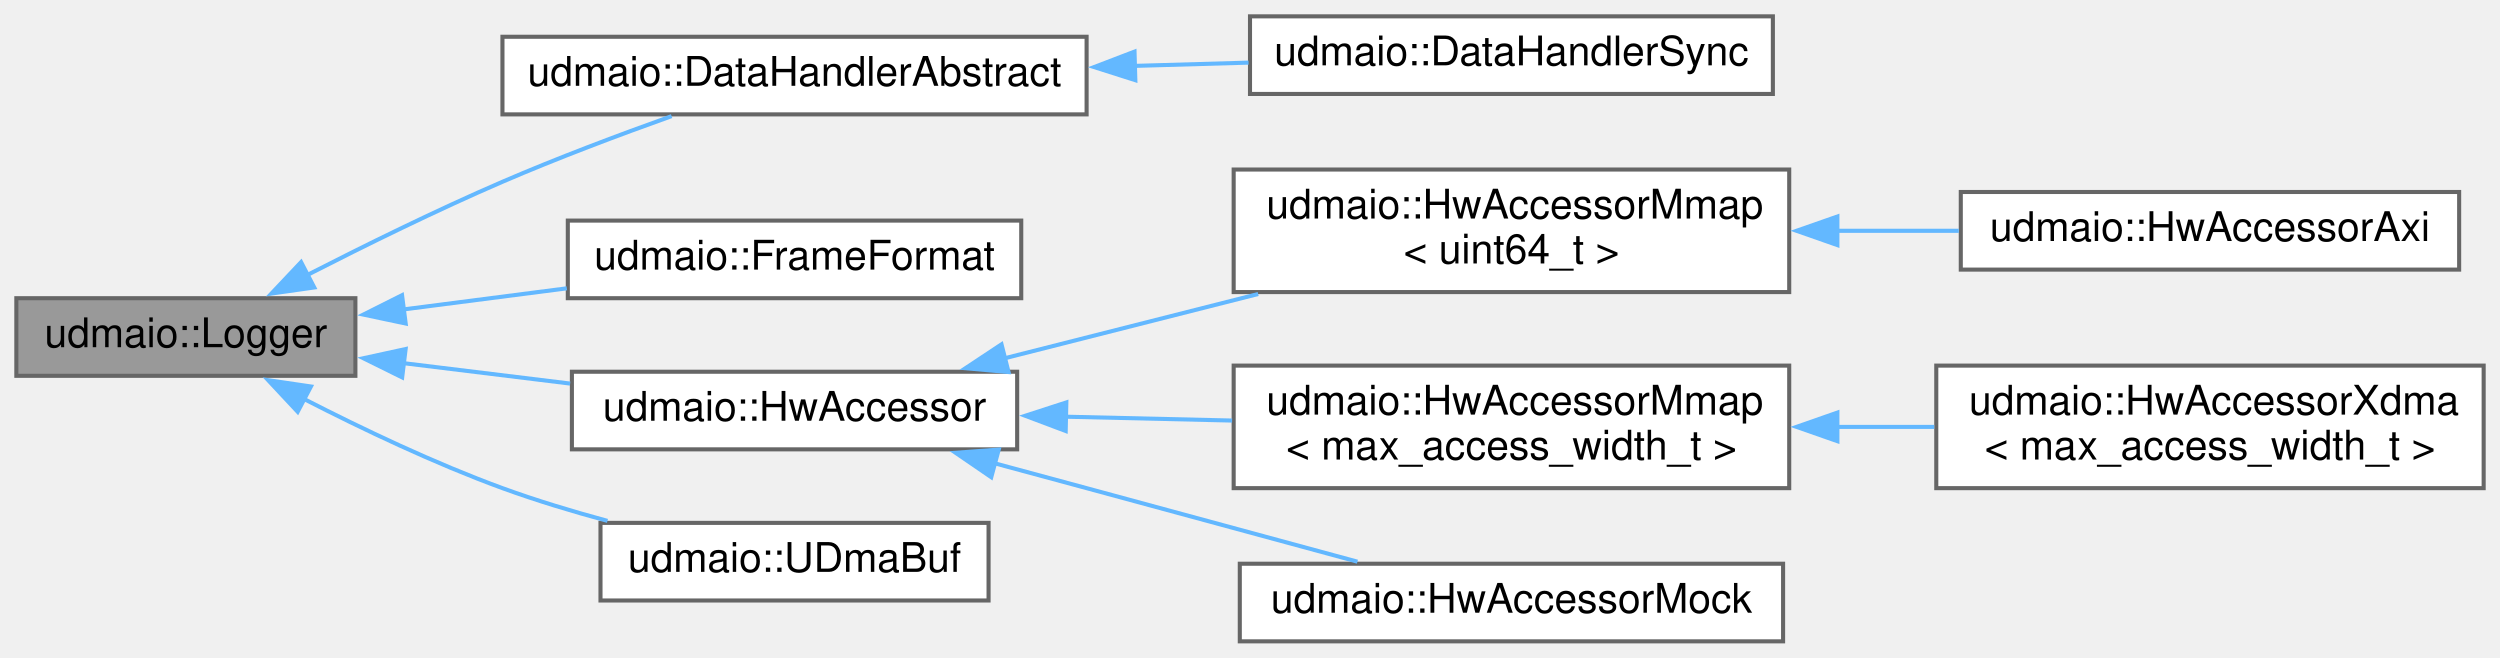
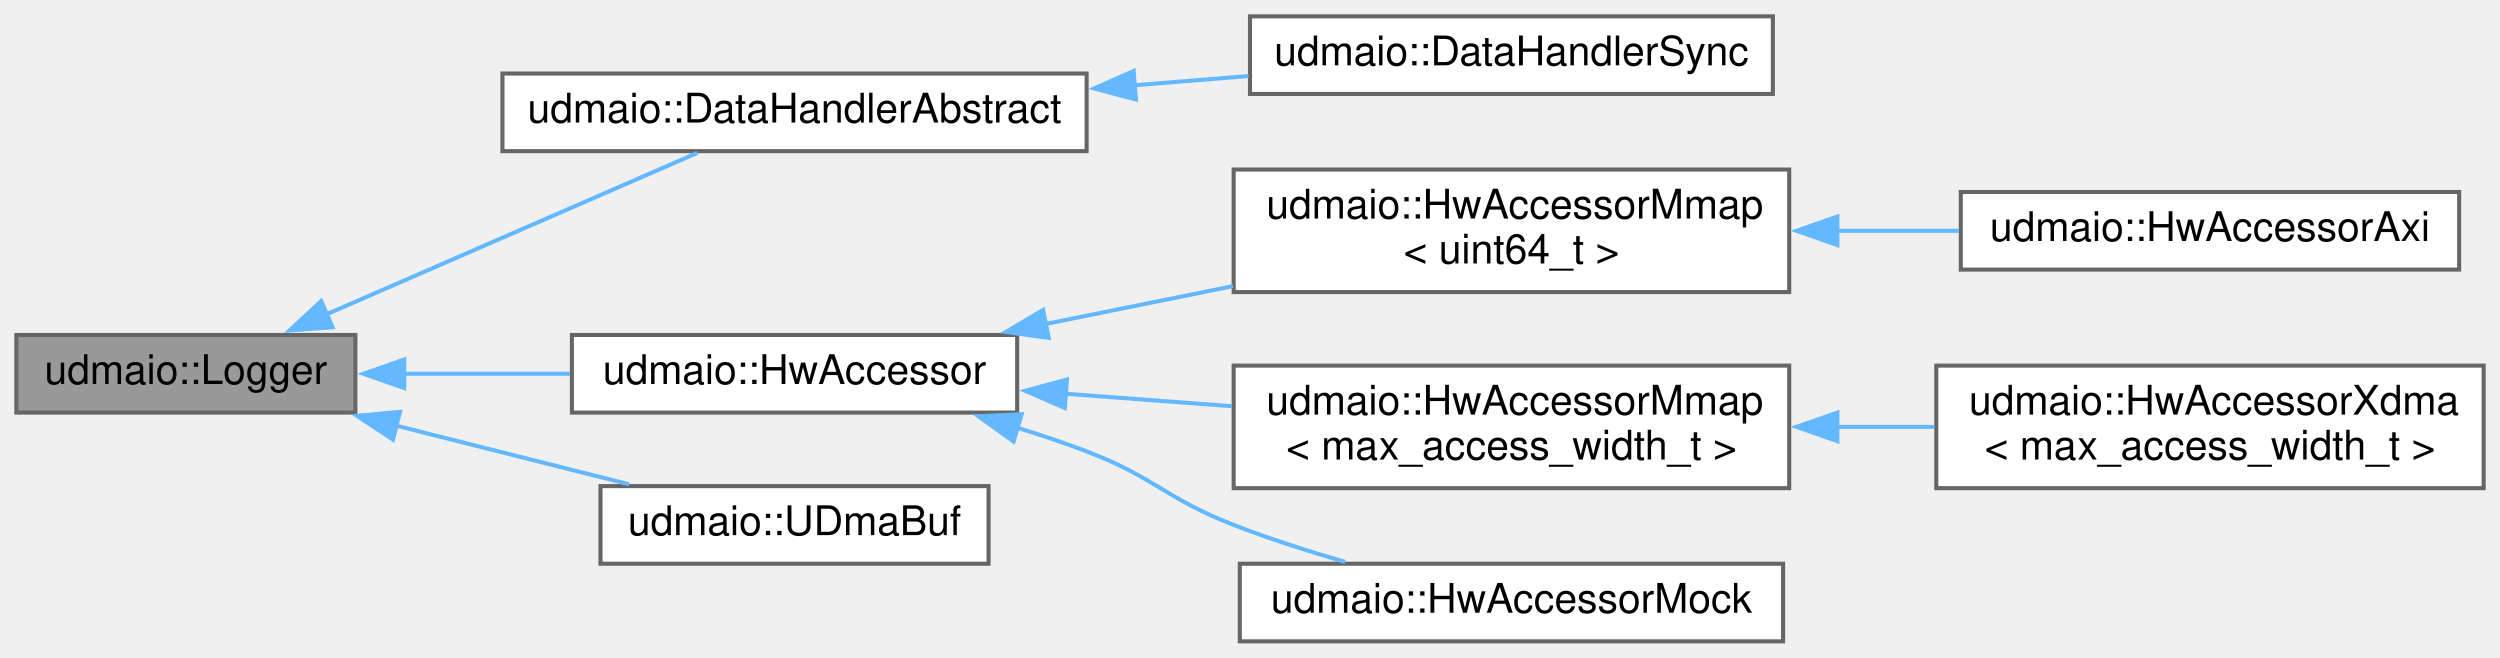
<svg xmlns="http://www.w3.org/2000/svg" xmlns:xlink="http://www.w3.org/1999/xlink" width="612pt" height="161pt" viewBox="0.00 0.00 612.00 161.00">
  <g id="graph0" class="graph" transform="scale(1 1) rotate(0) translate(4 157)">
    <g id="node1" class="node">
      <g id="a_node1">
        <a xlink:title=" ">
-           <polygon fill="#999999" stroke="#666666" points="83,-84 0,-84 0,-65 83,-65 83,-84" />
-           <text text-anchor="middle" x="41.5" y="-72" font-family="Helvetica,sans-Serif" font-size="10.00">udmaio::Logger</text>
+           <polygon fill="#999999" stroke="#666666" points="83,-75 0,-75 0,-56 83,-56 83,-75" />
+           <text text-anchor="middle" x="41.5" y="-63" font-family="Helvetica,sans-Serif" font-size="10.00">udmaio::Logger</text>
        </a>
      </g>
    </g>
    <g id="node2" class="node">
      <g id="a_node2">
        <a xlink:href="classudmaio_1_1_data_handler_abstract.html" target="_top" xlink:title="Base class to implement a DMA data reception handler.">
-           <polygon fill="white" stroke="#666666" points="262,-148 119,-148 119,-129 262,-129 262,-148" />
-           <text text-anchor="middle" x="190.5" y="-136" font-family="Helvetica,sans-Serif" font-size="10.00">udmaio::DataHandlerAbstract</text>
+           <polygon fill="white" stroke="#666666" points="262,-139 119,-139 119,-120 262,-120 262,-139" />
+           <text text-anchor="middle" x="190.5" y="-127" font-family="Helvetica,sans-Serif" font-size="10.00">udmaio::DataHandlerAbstract</text>
        </a>
      </g>
    </g>
    <g id="edge1" class="edge">
-       <path fill="none" stroke="#63b8ff" d="M71.24,-89.69C85.44,-96.96 102.94,-105.57 119,-112.5 132.42,-118.29 147.59,-123.99 160.41,-128.57" />
-       <polygon fill="#63b8ff" stroke="#63b8ff" points="72.93,-86.63 62.44,-85.14 69.71,-92.84 72.93,-86.63" />
+       <path fill="none" stroke="#63b8ff" d="M75.88,-80.03C103.63,-92.11 142.38,-108.98 166.69,-119.57" />
+       <polygon fill="#63b8ff" stroke="#63b8ff" points="77.42,-76.89 66.86,-76.1 74.63,-83.31 77.42,-76.89" />
    </g>
    <g id="node4" class="node">
      <g id="a_node4">
-         <a xlink:href="classudmaio_1_1_frame_format.html" target="_top" xlink:title=" ">
-           <polygon fill="white" stroke="#666666" points="246,-103 135,-103 135,-84 246,-84 246,-103" />
-           <text text-anchor="middle" x="190.5" y="-91" font-family="Helvetica,sans-Serif" font-size="10.00">udmaio::FrameFormat</text>
+         <a xlink:href="classudmaio_1_1_hw_accessor.html" target="_top" xlink:title="Base class for hardware access.">
+           <polygon fill="white" stroke="#666666" points="245,-75 136,-75 136,-56 245,-56 245,-75" />
+           <text text-anchor="middle" x="190.5" y="-63" font-family="Helvetica,sans-Serif" font-size="10.00">udmaio::HwAccessor</text>
        </a>
      </g>
    </g>
    <g id="edge3" class="edge">
-       <path fill="none" stroke="#63b8ff" d="M94.59,-81.23C107.61,-82.92 121.61,-84.73 134.76,-86.42" />
-       <polygon fill="#63b8ff" stroke="#63b8ff" points="95.31,-77.8 84.95,-79.99 94.42,-84.74 95.31,-77.8" />
+       <path fill="none" stroke="#63b8ff" d="M94.77,-65.5C108.01,-65.5 122.26,-65.5 135.57,-65.5" />
+       <polygon fill="#63b8ff" stroke="#63b8ff" points="94.96,-62 84.96,-65.5 94.96,-69 94.96,-62" />
    </g>
-     <g id="node5" class="node">
-       <g id="a_node5">
-         <a xlink:href="classudmaio_1_1_hw_accessor.html" target="_top" xlink:title="Base class for hardware access.">
-           <polygon fill="white" stroke="#666666" points="245,-66 136,-66 136,-47 245,-47 245,-66" />
-           <text text-anchor="middle" x="190.5" y="-54" font-family="Helvetica,sans-Serif" font-size="10.00">udmaio::HwAccessor</text>
+     <g id="node10" class="node">
+       <g id="a_node10">
+         <a xlink:href="classudmaio_1_1_u_dma_buf.html" target="_top" xlink:title="DMA data buffer accessed over AXI/UIO, implemented w/ udmabuf (see https://github....">
+           <polygon fill="white" stroke="#666666" points="238,-38 143,-38 143,-19 238,-19 238,-38" />
+           <text text-anchor="middle" x="190.5" y="-26" font-family="Helvetica,sans-Serif" font-size="10.00">udmaio::UDmaBuf</text>
        </a>
      </g>
    </g>
-     <g id="edge4" class="edge">
-       <path fill="none" stroke="#63b8ff" d="M94.77,-68.1C108.01,-66.48 122.26,-64.73 135.57,-63.1" />
-       <polygon fill="#63b8ff" stroke="#63b8ff" points="94.45,-64.61 84.95,-69.3 95.3,-71.56 94.45,-64.61" />
-     </g>
-     <g id="node11" class="node">
-       <g id="a_node11">
-         <a xlink:href="classudmaio_1_1_u_dma_buf.html" target="_top" xlink:title="DMA data buffer accessed over AXI/UIO, implemented w/ udmabuf (see https://github....">
-           <polygon fill="white" stroke="#666666" points="238,-29 143,-29 143,-10 238,-10 238,-29" />
-           <text text-anchor="middle" x="190.5" y="-17" font-family="Helvetica,sans-Serif" font-size="10.00">udmaio::UDmaBuf</text>
-         </a>
-       </g>
-     </g>
-     <g id="edge10" class="edge">
-       <path fill="none" stroke="#63b8ff" d="M70.42,-59.33C84.66,-52.02 102.44,-43.55 119,-37.5 127.19,-34.51 136.08,-31.82 144.71,-29.49" />
-       <polygon fill="#63b8ff" stroke="#63b8ff" points="68.87,-56.19 61.64,-63.93 72.12,-62.39 68.87,-56.19" />
+     <g id="edge9" class="edge">
+       <path fill="none" stroke="#63b8ff" d="M92.88,-52.82C111.55,-48.12 132.44,-42.86 150,-38.44" />
+       <polygon fill="#63b8ff" stroke="#63b8ff" points="92.2,-49.38 83.36,-55.22 93.91,-56.17 92.2,-49.38" />
    </g>
    <g id="node3" class="node">
      <g id="a_node3">
        <a xlink:href="classudmaio_1_1_data_handler_sync.html" target="_top" xlink:title="Synchronous data handler with blocking read interface.">
          <polygon fill="white" stroke="#666666" points="430,-153 302,-153 302,-134 430,-134 430,-153" />
          <text text-anchor="middle" x="366" y="-141" font-family="Helvetica,sans-Serif" font-size="10.00">udmaio::DataHandlerSync</text>
        </a>
      </g>
    </g>
    <g id="edge2" class="edge">
-       <path fill="none" stroke="#63b8ff" d="M273.71,-140.87C283.1,-141.14 292.56,-141.41 301.65,-141.67" />
-       <polygon fill="#63b8ff" stroke="#63b8ff" points="273.93,-137.37 263.83,-140.58 273.73,-144.37 273.93,-137.37" />
+       <path fill="none" stroke="#63b8ff" d="M273.71,-136.13C283.1,-136.89 292.56,-137.65 301.65,-138.39" />
+       <polygon fill="#63b8ff" stroke="#63b8ff" points="274.08,-132.65 263.83,-135.34 273.51,-139.63 274.08,-132.65" />
    </g>
-     <g id="node6" class="node">
-       <g id="a_node6">
+     <g id="node5" class="node">
+       <g id="a_node5">
        <a xlink:href="classudmaio_1_1_hw_accessor_mmap.html" target="_top" xlink:title=" ">
          <polygon fill="white" stroke="#666666" points="434,-115.5 298,-115.5 298,-85.5 434,-85.5 434,-115.5" />
          <text text-anchor="start" x="306" y="-103.5" font-family="Helvetica,sans-Serif" font-size="10.00">udmaio::HwAccessorMmap</text>
          <text text-anchor="middle" x="366" y="-92.5" font-family="Helvetica,sans-Serif" font-size="10.00">&lt; uint64_t &gt;</text>
        </a>
      </g>
    </g>
-     <g id="edge5" class="edge">
-       <path fill="none" stroke="#63b8ff" d="M241.92,-69.29C261.33,-74.21 283.7,-79.88 304,-85.03" />
-       <polygon fill="#63b8ff" stroke="#63b8ff" points="242.89,-65.92 232.34,-66.86 241.17,-72.71 242.89,-65.92" />
+     <g id="edge4" class="edge">
+       <path fill="none" stroke="#63b8ff" d="M251.85,-77.67C266.69,-80.67 282.67,-83.89 297.81,-86.95" />
+       <polygon fill="#63b8ff" stroke="#63b8ff" points="252.73,-74.28 242.24,-75.74 251.35,-81.14 252.73,-74.28" />
    </g>
-     <g id="node8" class="node">
-       <g id="a_node8">
+     <g id="node7" class="node">
+       <g id="a_node7">
        <a xlink:href="classudmaio_1_1_hw_accessor_mmap.html" target="_top" xlink:title=" ">
          <polygon fill="white" stroke="#666666" points="434,-67.5 298,-67.5 298,-37.5 434,-37.5 434,-67.5" />
          <text text-anchor="start" x="306" y="-55.5" font-family="Helvetica,sans-Serif" font-size="10.00">udmaio::HwAccessorMmap</text>
          <text text-anchor="middle" x="366" y="-44.5" font-family="Helvetica,sans-Serif" font-size="10.00">&lt; max_access_width_t &gt;</text>
        </a>
      </g>
    </g>
-     <g id="edge7" class="edge">
-       <path fill="none" stroke="#63b8ff" d="M256.92,-54.99C270.23,-54.68 284.25,-54.36 297.62,-54.05" />
-       <polygon fill="#63b8ff" stroke="#63b8ff" points="256.88,-51.49 246.96,-55.22 257.04,-58.49 256.88,-51.49" />
+     <g id="edge6" class="edge">
+       <path fill="none" stroke="#63b8ff" d="M256.92,-60.6C270.23,-59.6 284.25,-58.55 297.62,-57.55" />
+       <polygon fill="#63b8ff" stroke="#63b8ff" points="256.67,-57.11 246.95,-61.34 257.19,-64.09 256.67,-57.11" />
    </g>
-     <g id="node10" class="node">
-       <g id="a_node10">
+     <g id="node9" class="node">
+       <g id="a_node9">
        <a xlink:href="classudmaio_1_1_hw_accessor_mock.html" target="_top" xlink:title=" ">
          <polygon fill="white" stroke="#666666" points="432.5,-19 299.5,-19 299.5,0 432.5,0 432.5,-19" />
          <text text-anchor="middle" x="366" y="-7" font-family="Helvetica,sans-Serif" font-size="10.00">udmaio::HwAccessorMock</text>
        </a>
      </g>
    </g>
-     <g id="edge9" class="edge">
-       <path fill="none" stroke="#63b8ff" d="M239.36,-43.62C246.94,-41.57 254.68,-39.48 262,-37.5 284,-31.54 308.64,-24.85 328.3,-19.5" />
-       <polygon fill="#63b8ff" stroke="#63b8ff" points="238.66,-40.18 229.92,-46.16 240.49,-46.94 238.66,-40.18" />
+     <g id="edge8" class="edge">
+       <path fill="none" stroke="#63b8ff" d="M245.1,-52.27C250.86,-50.49 256.58,-48.56 262,-46.5 278.72,-40.14 281.32,-34.97 298,-28.5 306.68,-25.13 316.2,-22.07 325.27,-19.44" />
+       <polygon fill="#63b8ff" stroke="#63b8ff" points="244.13,-48.91 235.52,-55.08 246.1,-55.62 244.13,-48.91" />
    </g>
-     <g id="node7" class="node">
-       <g id="a_node7">
+     <g id="node6" class="node">
+       <g id="a_node6">
        <a xlink:href="classudmaio_1_1_hw_accessor_axi.html" target="_top" xlink:title=" ">
          <polygon fill="white" stroke="#666666" points="598,-110 476,-110 476,-91 598,-91 598,-110" />
          <text text-anchor="middle" x="537" y="-98" font-family="Helvetica,sans-Serif" font-size="10.00">udmaio::HwAccessorAxi</text>
        </a>
      </g>
    </g>
-     <g id="edge6" class="edge">
+     <g id="edge5" class="edge">
      <path fill="none" stroke="#63b8ff" d="M445.56,-100.5C455.63,-100.5 465.81,-100.5 475.52,-100.5" />
      <polygon fill="#63b8ff" stroke="#63b8ff" points="445.79,-97 435.79,-100.5 445.79,-104 445.79,-97" />
    </g>
-     <g id="node9" class="node">
-       <g id="a_node9">
+     <g id="node8" class="node">
+       <g id="a_node8">
        <a xlink:href="classudmaio_1_1_hw_accessor_xdma.html" target="_top" xlink:title=" ">
          <polygon fill="white" stroke="#666666" points="604,-67.5 470,-67.5 470,-37.5 604,-37.5 604,-67.5" />
          <text text-anchor="start" x="478" y="-55.5" font-family="Helvetica,sans-Serif" font-size="10.00">udmaio::HwAccessorXdma</text>
          <text text-anchor="middle" x="537" y="-44.5" font-family="Helvetica,sans-Serif" font-size="10.00">&lt; max_access_width_t &gt;</text>
        </a>
      </g>
    </g>
-     <g id="edge8" class="edge">
+     <g id="edge7" class="edge">
      <path fill="none" stroke="#63b8ff" d="M445.53,-52.5C453.55,-52.5 461.64,-52.5 469.5,-52.5" />
      <polygon fill="#63b8ff" stroke="#63b8ff" points="445.79,-49 435.79,-52.5 445.79,-56 445.79,-49" />
    </g>
  </g>
</svg>
